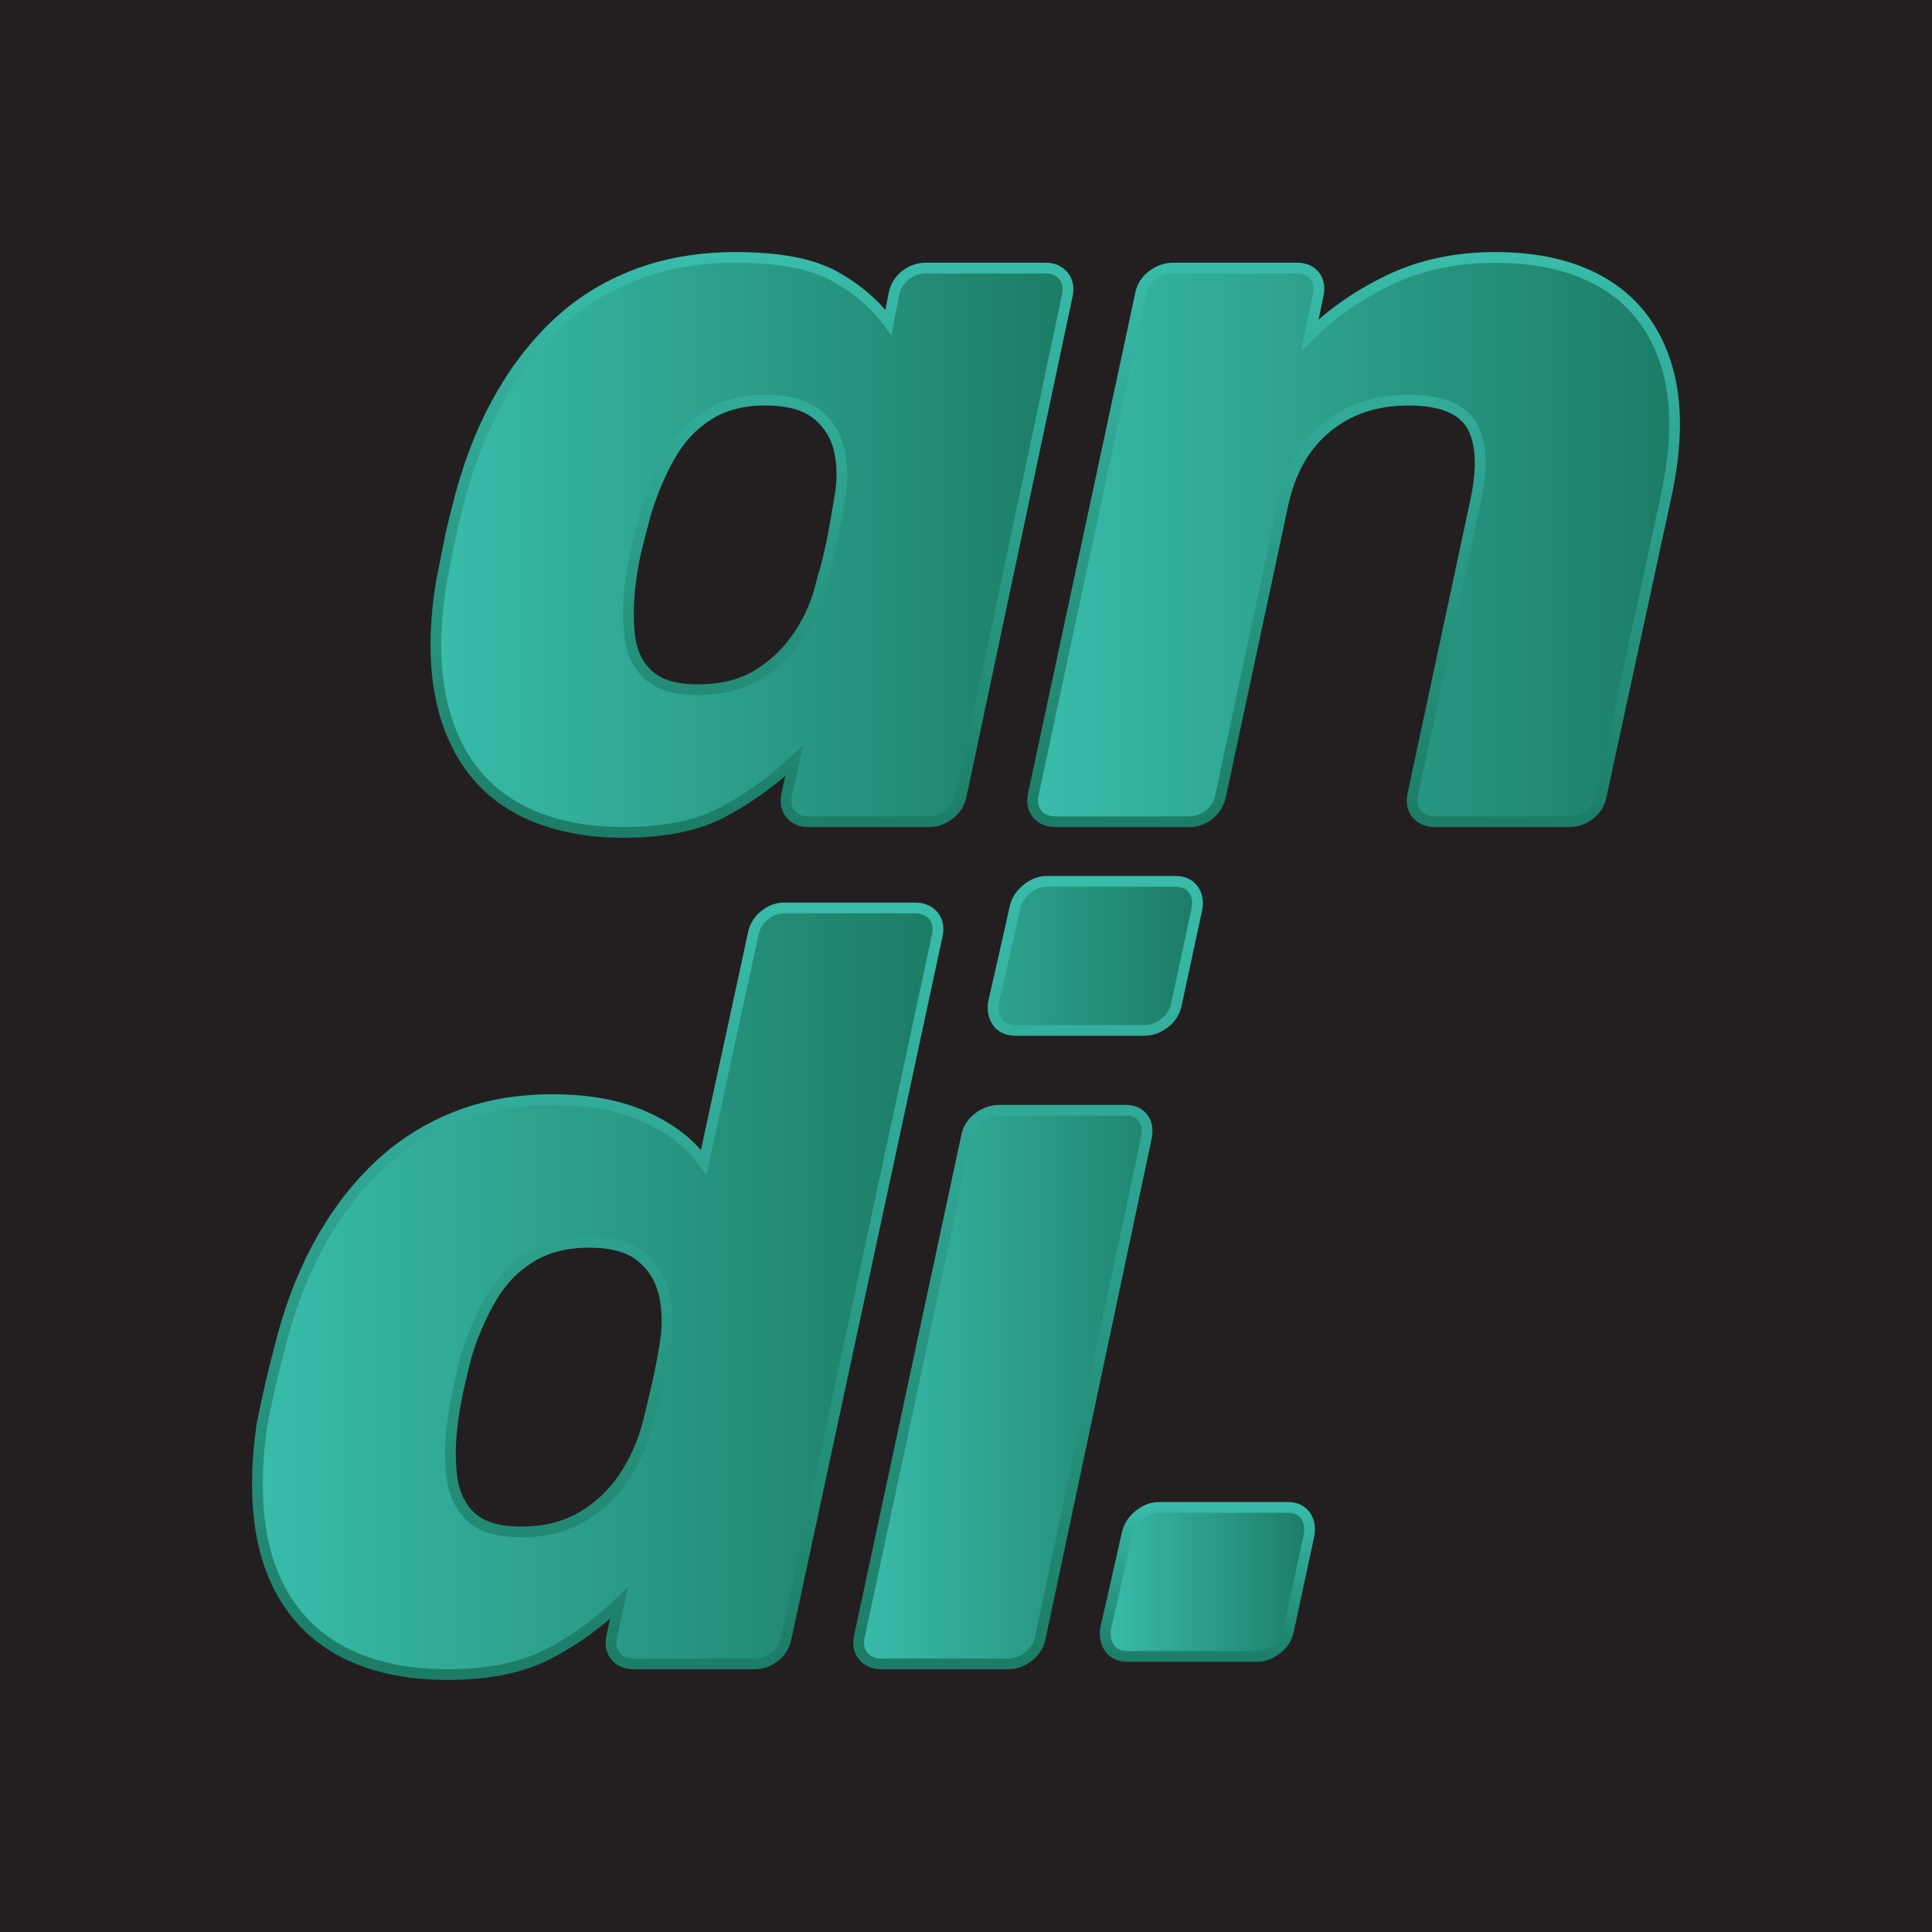
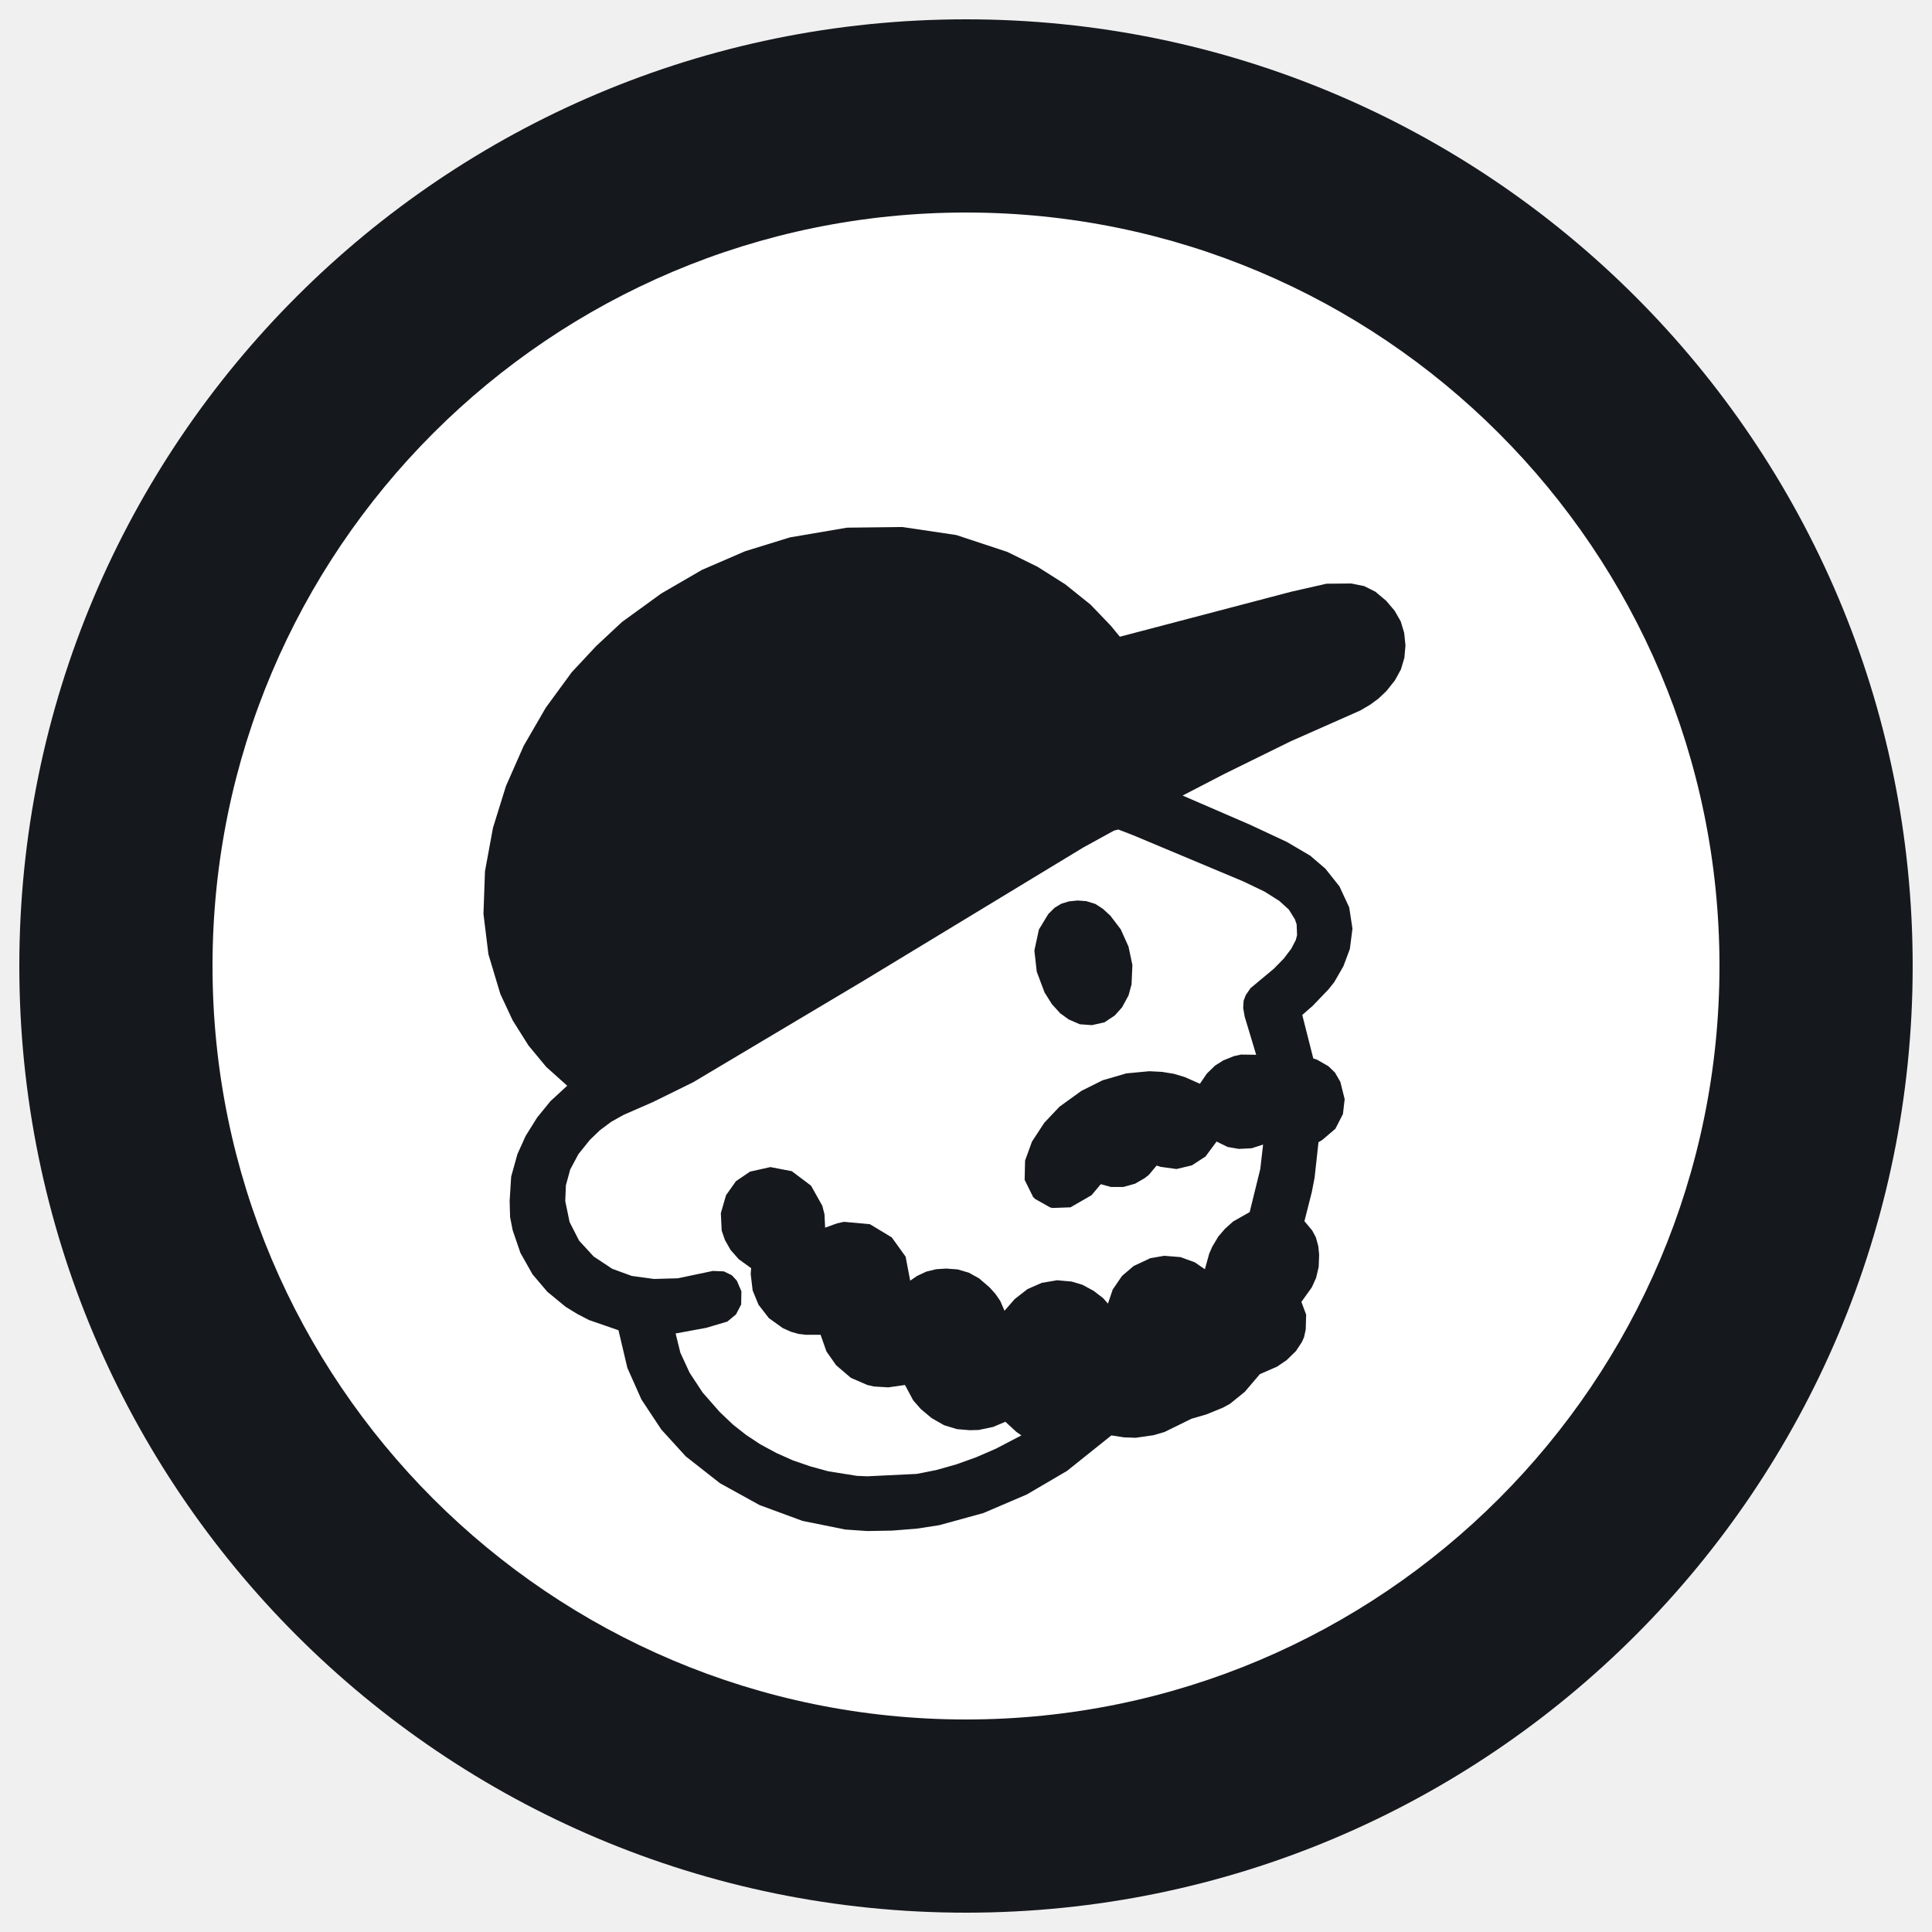
- <svg xmlns="http://www.w3.org/2000/svg" xmlns:xlink="http://www.w3.org/1999/xlink" id="Layer_1" data-name="Layer 1" viewBox="0 0 180 180">
+ <svg xmlns="http://www.w3.org/2000/svg" viewBox="0 0 100 100">
  <defs>
-     <style>
-       .cls-1 {
-         fill: url(#linear-gradient-5);
-       }
- 
-       .cls-2 {
-         fill: url(#linear-gradient-4);
-       }
- 
-       .cls-3 {
-         fill: url(#linear-gradient-3);
-       }
- 
-       .cls-4 {
-         fill: url(#linear-gradient-2);
-       }
- 
-       .cls-5 {
-         fill: #231f20;
-       }
- 
-       .cls-6 {
-         fill: url(#linear-gradient);
-       }
- 
-       .cls-7 {
-         stroke: url(#linear-gradient-10);
-       }
- 
-       .cls-7, .cls-8, .cls-9, .cls-10, .cls-11 {
-         fill: none;
-         stroke-miterlimit: 10;
-       }
- 
-       .cls-8 {
-         stroke: url(#linear-gradient-7);
-       }
- 
-       .cls-9 {
-         stroke: url(#linear-gradient-6);
-       }
- 
-       .cls-10 {
-         stroke: url(#linear-gradient-9);
-       }
- 
-       .cls-11 {
-         stroke: url(#linear-gradient-8);
-       }
-     </style>
-     <linearGradient id="linear-gradient" x1="40.611" y1="50.768" x2="99.503" y2="50.768" gradientUnits="userSpaceOnUse">
-       <stop offset=".002" stop-color="#39bcaa" />
-       <stop offset="1" stop-color="#1c7c66" />
-     </linearGradient>
-     <linearGradient id="linear-gradient-2" x1="96.205" y1="50.272" x2="156.015" y2="50.272" xlink:href="#linear-gradient" />
-     <linearGradient id="linear-gradient-3" x1="23.985" y1="120.305" x2="87.392" y2="120.305" xlink:href="#linear-gradient" />
-     <linearGradient id="linear-gradient-4" x1="80" y1="118.569" x2="111.568" y2="118.569" xlink:href="#linear-gradient" />
-     <linearGradient id="linear-gradient-5" x1="102.969" y1="147.386" x2="122.017" y2="147.386" xlink:href="#linear-gradient" />
-     <linearGradient id="linear-gradient-6" x1="70.057" y1="23.485" x2="70.057" y2="78.051" xlink:href="#linear-gradient" />
-     <linearGradient id="linear-gradient-7" x1="126.11" y1="23.485" x2="126.11" y2="77.059" xlink:href="#linear-gradient" />
-     <linearGradient id="linear-gradient-8" x1="55.688" y1="84.094" x2="55.688" y2="156.515" xlink:href="#linear-gradient" />
-     <linearGradient id="linear-gradient-9" x1="95.784" y1="81.614" x2="95.784" y2="155.524" xlink:href="#linear-gradient" />
-     <linearGradient id="linear-gradient-10" x1="112.493" y1="139.942" x2="112.493" y2="154.829" xlink:href="#linear-gradient" />
+     <clipPath id="cl-F">
+       <circle cx="50" cy="50" r="38.5" />
+     </clipPath>
  </defs>
-   <rect class="cls-5" width="180" height="180" />
-   <g>
-     <path class="cls-6" d="M58.098,77.551c-3.197,0-6.011-.513-8.441-1.538-2.432-1.024-4.38-2.544-5.843-4.562-1.466-2.017-2.432-4.464-2.897-7.341-.466-2.877-.399-6.166.2-9.87.266-1.321.5-2.496.7-3.521s.465-2.165.799-3.423c.865-3.571,2.063-6.777,3.596-9.621,1.531-2.843,3.361-5.29,5.494-7.341,2.131-2.049,4.611-3.621,7.441-4.712,2.83-1.091,5.944-1.637,9.34-1.637,4.061,0,7.142.58,9.24,1.736,2.098,1.158,3.779,2.597,5.045,4.316l.499-2.579c.133-.728.482-1.323,1.049-1.785.565-.463,1.215-.696,1.948-.696h11.188c.665,0,1.198.233,1.598.696s.532,1.058.4,1.785l-9.889,46.622c-.135.728-.5,1.324-1.099,1.785-.6.463-1.234.694-1.898.694h-11.288c-.666,0-1.198-.231-1.598-.694-.4-.462-.534-1.058-.4-1.785l.699-3.174c-2.065,1.919-4.279,3.505-6.642,4.76-2.365,1.257-5.444,1.885-9.24,1.885ZM64.99,64.259c2.263,0,4.161-.479,5.694-1.438,1.532-.958,2.797-2.198,3.796-3.72.999-1.52,1.698-3.174,2.097-4.961.4-1.321.715-2.578.949-3.769.232-1.191.45-2.414.65-3.67.332-1.652.35-3.19.05-4.612-.299-1.422-.999-2.579-2.097-3.473s-2.715-1.339-4.845-1.339c-2.065,0-3.83.463-5.294,1.389-1.466.927-2.647,2.182-3.546,3.77-.899,1.586-1.648,3.339-2.248,5.257-.266.992-.533,2.018-.799,3.076-.267,1.059-.467,2.083-.6,3.074-.267,1.919-.317,3.67-.15,5.258.165,1.588.749,2.844,1.748,3.77.999.926,2.53,1.389,4.595,1.389Z" />
-     <path class="cls-4" d="M98.353,76.559c-.734,0-1.299-.231-1.698-.694-.4-.462-.532-1.058-.4-1.785l9.989-46.622c.133-.728.499-1.323,1.099-1.785s1.264-.696,1.998-.696h11.488c.732,0,1.281.233,1.648.696.365.463.482,1.058.35,1.785l-.799,3.769c2.063-2.049,4.545-3.769,7.442-5.158,2.897-1.389,6.176-2.083,9.839-2.083,4.195,0,7.657.861,10.388,2.579,2.73,1.721,4.595,4.25,5.594,7.588.999,3.341.965,7.424-.1,12.252l-5.993,27.676c-.134.728-.484,1.324-1.049,1.785-.567.463-1.216.694-1.948.694h-12.486c-.733,0-1.298-.231-1.698-.694-.4-.462-.534-1.058-.4-1.785l5.793-27.081c.732-3.24.65-5.67-.249-7.291-.899-1.62-2.881-2.43-5.944-2.43-2.997,0-5.529.842-7.592,2.529-2.065,1.686-3.43,4.083-4.095,7.191l-5.794,27.081c-.134.728-.484,1.324-1.049,1.785-.566.463-1.183.694-1.848.694h-12.486Z" />
-     <path class="cls-3" d="M41.693,156.015c-3.264,0-6.11-.513-8.541-1.538-2.431-1.024-4.395-2.544-5.894-4.562-1.498-2.017-2.481-4.464-2.947-7.341-.466-2.877-.434-6.166.1-9.87.266-1.321.515-2.496.749-3.521.232-1.025.515-2.165.849-3.423.865-3.571,2.063-6.777,3.596-9.621,1.531-2.843,3.361-5.29,5.494-7.341,2.131-2.049,4.56-3.621,7.292-4.712,2.73-1.091,5.76-1.637,9.09-1.637,3.396,0,6.293.546,8.69,1.637,2.397,1.091,4.195,2.497,5.394,4.215l4.595-21.228c.133-.727.482-1.321,1.049-1.785.565-.462,1.181-.694,1.848-.694h12.187c.732,0,1.299.233,1.698.694.4.464.532,1.059.4,1.785l-14.084,65.471c-.134.728-.484,1.324-1.049,1.785-.567.463-1.216.694-1.948.694h-11.188c-.734,0-1.299-.231-1.698-.694-.399-.462-.534-1.058-.399-1.785l.699-3.174c-1.998,1.919-4.213,3.505-6.643,4.76-2.432,1.257-5.544,1.885-9.34,1.885ZM48.585,142.724c2.198,0,4.096-.479,5.694-1.438,1.599-.958,2.897-2.198,3.896-3.72.999-1.52,1.731-3.174,2.198-4.961.333-1.321.632-2.578.899-3.769.266-1.191.499-2.414.699-3.67.266-1.652.233-3.19-.1-4.612-.334-1.422-1.049-2.579-2.147-3.473-1.099-.893-2.715-1.339-4.845-1.339-2.132,0-3.945.463-5.444,1.389-1.498.927-2.715,2.182-3.646,3.77-.933,1.586-1.698,3.339-2.298,5.257-.267.992-.517,2.018-.749,3.076-.234,1.059-.417,2.083-.549,3.074-.267,1.919-.299,3.67-.1,5.258.2,1.588.799,2.844,1.798,3.77.999.926,2.563,1.389,4.695,1.389Z" />
-     <path class="cls-2" d="M82.147,155.024c-.734,0-1.299-.231-1.698-.694-.4-.462-.532-1.058-.4-1.785l9.989-46.622c.133-.728.499-1.323,1.099-1.785.6-.463,1.264-.696,1.998-.696h11.787c.665,0,1.181.233,1.549.696.365.463.482,1.058.35,1.785l-9.889,46.622c-.135.728-.5,1.324-1.099,1.785-.6.463-1.234.694-1.898.694h-11.787ZM94.633,96.002c-.734,0-1.283-.231-1.648-.694-.366-.463-.517-1.058-.45-1.785l1.998-8.829c.132-.727.499-1.339,1.099-1.835.599-.496,1.231-.744,1.897-.744h11.987c.732,0,1.282.248,1.648.744.365.496.482,1.109.35,1.835l-1.898,8.829c-.134.728-.499,1.323-1.099,1.785-.599.463-1.233.694-1.897.694h-11.987Z" />
-     <path class="cls-1" d="M105.082,154.329c-.734,0-1.283-.231-1.648-.694-.366-.463-.517-1.058-.45-1.785l1.998-8.829c.132-.727.499-1.339,1.099-1.835.599-.496,1.231-.744,1.897-.744h11.987c.732,0,1.282.248,1.648.744.365.496.482,1.109.35,1.835l-1.898,8.829c-.134.728-.499,1.323-1.099,1.785-.599.463-1.233.694-1.897.694h-11.987Z" />
-   </g>
-   <g>
-     <path class="cls-9" d="M58.098,77.551c-3.197,0-6.011-.513-8.441-1.538-2.432-1.024-4.38-2.544-5.843-4.562-1.466-2.017-2.432-4.464-2.897-7.341-.466-2.877-.399-6.166.2-9.87.266-1.321.5-2.496.7-3.521s.465-2.165.799-3.423c.865-3.571,2.063-6.777,3.596-9.621,1.531-2.843,3.361-5.29,5.494-7.341,2.131-2.049,4.611-3.621,7.441-4.712,2.83-1.091,5.944-1.637,9.34-1.637,4.061,0,7.142.58,9.24,1.736,2.098,1.158,3.779,2.597,5.045,4.316l.499-2.579c.133-.728.482-1.323,1.049-1.785.565-.463,1.215-.696,1.948-.696h11.188c.665,0,1.198.233,1.598.696s.532,1.058.4,1.785l-9.889,46.622c-.135.728-.5,1.324-1.099,1.785-.6.463-1.234.694-1.898.694h-11.288c-.666,0-1.198-.231-1.598-.694-.4-.462-.534-1.058-.4-1.785l.699-3.174c-2.065,1.919-4.279,3.505-6.642,4.76-2.365,1.257-5.444,1.885-9.24,1.885ZM64.99,64.259c2.263,0,4.161-.479,5.694-1.438,1.532-.958,2.797-2.198,3.796-3.72.999-1.52,1.698-3.174,2.097-4.961.4-1.321.715-2.578.949-3.769.232-1.191.45-2.414.65-3.67.332-1.652.35-3.19.05-4.612-.299-1.422-.999-2.579-2.097-3.473s-2.715-1.339-4.845-1.339c-2.065,0-3.83.463-5.294,1.389-1.466.927-2.647,2.182-3.546,3.77-.899,1.586-1.648,3.339-2.248,5.257-.266.992-.533,2.018-.799,3.076-.267,1.059-.467,2.083-.6,3.074-.267,1.919-.317,3.67-.15,5.258.165,1.588.749,2.844,1.748,3.77.999.926,2.53,1.389,4.595,1.389Z" />
-     <path class="cls-8" d="M98.353,76.559c-.734,0-1.299-.231-1.698-.694-.4-.462-.532-1.058-.4-1.785l9.989-46.622c.133-.728.499-1.323,1.099-1.785s1.264-.696,1.998-.696h11.488c.732,0,1.281.233,1.648.696.365.463.482,1.058.35,1.785l-.799,3.769c2.063-2.049,4.545-3.769,7.442-5.158,2.897-1.389,6.176-2.083,9.839-2.083,4.195,0,7.657.861,10.388,2.579,2.73,1.721,4.595,4.25,5.594,7.588.999,3.341.965,7.424-.1,12.252l-5.993,27.676c-.134.728-.484,1.324-1.049,1.785-.567.463-1.216.694-1.948.694h-12.486c-.733,0-1.298-.231-1.698-.694-.4-.462-.534-1.058-.4-1.785l5.793-27.081c.732-3.24.65-5.67-.249-7.291-.899-1.62-2.881-2.43-5.944-2.43-2.997,0-5.529.842-7.592,2.529-2.065,1.686-3.43,4.083-4.095,7.191l-5.794,27.081c-.134.728-.484,1.324-1.049,1.785-.566.463-1.183.694-1.848.694h-12.486Z" />
-     <path class="cls-11" d="M41.693,156.015c-3.264,0-6.11-.513-8.541-1.538-2.431-1.024-4.395-2.544-5.894-4.562-1.498-2.017-2.481-4.464-2.947-7.341-.466-2.877-.434-6.166.1-9.87.266-1.321.515-2.496.749-3.521.232-1.025.515-2.165.849-3.423.865-3.571,2.063-6.777,3.596-9.621,1.531-2.843,3.361-5.29,5.494-7.341,2.131-2.049,4.56-3.621,7.292-4.712,2.73-1.091,5.76-1.637,9.09-1.637,3.396,0,6.293.546,8.69,1.637,2.397,1.091,4.195,2.497,5.394,4.215l4.595-21.228c.133-.727.482-1.321,1.049-1.785.565-.462,1.181-.694,1.848-.694h12.187c.732,0,1.299.233,1.698.694.4.464.532,1.059.4,1.785l-14.084,65.471c-.134.728-.484,1.324-1.049,1.785-.567.463-1.216.694-1.948.694h-11.188c-.734,0-1.299-.231-1.698-.694-.399-.462-.534-1.058-.399-1.785l.699-3.174c-1.998,1.919-4.213,3.505-6.643,4.76-2.432,1.257-5.544,1.885-9.34,1.885ZM48.585,142.724c2.198,0,4.096-.479,5.694-1.438,1.599-.958,2.897-2.198,3.896-3.72.999-1.52,1.731-3.174,2.198-4.961.333-1.321.632-2.578.899-3.769.266-1.191.499-2.414.699-3.67.266-1.652.233-3.19-.1-4.612-.334-1.422-1.049-2.579-2.147-3.473-1.099-.893-2.715-1.339-4.845-1.339-2.132,0-3.945.463-5.444,1.389-1.498.927-2.715,2.182-3.646,3.77-.933,1.586-1.698,3.339-2.298,5.257-.267.992-.517,2.018-.749,3.076-.234,1.059-.417,2.083-.549,3.074-.267,1.919-.299,3.67-.1,5.258.2,1.588.799,2.844,1.798,3.77.999.926,2.563,1.389,4.695,1.389Z" />
-     <path class="cls-10" d="M82.147,155.024c-.734,0-1.299-.231-1.698-.694-.4-.462-.532-1.058-.4-1.785l9.989-46.622c.133-.728.499-1.323,1.099-1.785.6-.463,1.264-.696,1.998-.696h11.787c.665,0,1.181.233,1.549.696.365.463.482,1.058.35,1.785l-9.889,46.622c-.135.728-.5,1.324-1.099,1.785-.6.463-1.234.694-1.898.694h-11.787ZM94.633,96.002c-.734,0-1.283-.231-1.648-.694-.366-.463-.517-1.058-.45-1.785l1.998-8.829c.132-.727.499-1.339,1.099-1.835.599-.496,1.231-.744,1.897-.744h11.987c.732,0,1.282.248,1.648.744.365.496.482,1.109.35,1.835l-1.898,8.829c-.134.728-.499,1.323-1.099,1.785-.599.463-1.233.694-1.897.694h-11.987Z" />
-     <path class="cls-7" d="M105.082,154.329c-.734,0-1.283-.231-1.648-.694-.366-.463-.517-1.058-.45-1.785l1.998-8.829c.132-.727.499-1.339,1.099-1.835.599-.496,1.231-.744,1.897-.744h11.987c.732,0,1.282.248,1.648.744.365.496.482,1.109.35,1.835l-1.898,8.829c-.134.728-.499,1.323-1.099,1.785-.599.463-1.233.694-1.897.694h-11.987Z" />
+   <circle cx="50" cy="50" r="49" fill="#15181D" />
+   <circle cx="50" cy="50" r="39" fill="#FFFFFF" />
+   <g clip-path="url(#cl-F)" fill="#15181D">
+     <g transform="translate(50 51) scale(1.12) translate(-50 -50)">
+       <path d="M65.01 38.72L61.94 40.23L60.01 41.23L63.13 42.58L64.84 43.38L65.91 44.01L66.61 44.61L67.26 45.43L67.71 46.4L67.86 47.38L67.74 48.32L67.44 49.12L67.02 49.85L66.75 50.19L66.02 50.95L65.54 51.37L66.05 53.38L66.23 53.44L66.75 53.74L67.05 54.03L67.3 54.46L67.5 55.26L67.42 55.95L67.07 56.63L66.46 57.15L66.29 57.25L66.11 58.89L65.98 59.56L65.64 60.9L66 61.33L66.17 61.65L66.28 62.05L66.32 62.44L66.3 63.01L66.18 63.52L65.98 63.96L65.5 64.63L65.72 65.22L65.7 65.91L65.62 66.27L65.52 66.49L65.25 66.9L64.82 67.32L64.38 67.62L63.58 67.97L62.88 68.79L62.2 69.34L61.87 69.52L61.11 69.83L60.42 70.03L59.18 70.64L58.67 70.79L57.84 70.91L57.3 70.89L56.72 70.8L54.67 72.44L52.81 73.53L50.8 74.39L48.76 74.95L47.72 75.11L46.58 75.2L45.44 75.22L44.42 75.15L42.44 74.75L40.46 74.02L38.63 73.01L37.05 71.77L35.92 70.53L35 69.14L34.35 67.68L33.94 65.94L32.58 65.47L32.04 65.19L31.5 64.86L30.65 64.16L29.97 63.36L29.41 62.37L29.05 61.32L28.93 60.71L28.91 59.96L28.98 58.84L29.27 57.8L29.65 56.96L30.18 56.11L30.8 55.35L31.57 54.64L30.6 53.77L29.78 52.78L29.05 51.62L28.48 50.4L27.93 48.57L27.7 46.7L27.77 44.73L28.14 42.72L28.74 40.79L29.56 38.93L30.58 37.17L31.78 35.53L32.91 34.32L34.1 33.21L35.92 31.89L37.8 30.8L39.79 29.94L41.86 29.3L44.5 28.85L47.06 28.82L49.55 29.19L51.91 29.97L53.31 30.66L54.59 31.47L55.76 32.41L56.69 33.38L57.11 33.89L65.03 31.81L66.66 31.44L67.81 31.43L68.4 31.55L68.92 31.81L69.42 32.23L69.81 32.69L70.09 33.18L70.25 33.71L70.31 34.29L70.26 34.86L70.1 35.4L69.82 35.91L69.43 36.4L69.06 36.75L68.68 37.03L68.22 37.3ZM36.8 66.98L37.23 67.91L37.83 68.82L38.62 69.72L39.23 70.3L39.84 70.78L40.49 71.21L41.23 71.61L41.99 71.95L42.8 72.23L43.64 72.46L44.96 72.67L45.44 72.69L47.72 72.58L48.63 72.4L49.55 72.14L50.47 71.81L51.37 71.42L52.56 70.8L52.33 70.64L51.82 70.17L51.25 70.41L50.58 70.55L50.17 70.56L49.58 70.51L48.99 70.33L48.41 70L47.91 69.58L47.56 69.18L47.18 68.47L46.41 68.58L45.75 68.54L45.44 68.47L44.68 68.14L44 67.56L43.55 66.92L43.28 66.15L42.6 66.15L42.26 66.11L41.91 66.01L41.53 65.84L40.89 65.38L40.41 64.76L40.14 64.1L40.05 63.34L40.07 63.07L39.5 62.66L39.12 62.23L38.86 61.77L38.71 61.34L38.67 60.53L38.91 59.7L39.37 59.05L40.02 58.61L40.96 58.4L41.95 58.59L42.84 59.26L43.36 60.19L43.46 60.58L43.49 61.2L44.04 61L44.36 60.93L45.56 61.04L46.57 61.65L47.21 62.54L47.42 63.65L47.74 63.43L48.17 63.23L48.62 63.12L49.09 63.09L49.62 63.13L50.13 63.28L50.6 63.54L51.08 63.95L51.36 64.26L51.58 64.58L51.78 65.04L52.25 64.5L52.84 64.04L53.5 63.75L54.21 63.63L54.88 63.69L55.38 63.84L55.9 64.12L56.34 64.46L56.56 64.71L56.78 64.06L57.21 63.43L57.75 62.97L58.52 62.61L59.16 62.5L59.91 62.56L60.57 62.8L61.04 63.12L61.24 62.4L61.38 62.08L61.66 61.61L61.97 61.25L62.35 60.91L63.11 60.48L63.6 58.49L63.73 57.36L63.2 57.53L62.61 57.56L62.09 57.47L61.58 57.22L61.07 57.91L60.44 58.32L59.73 58.49L59 58.39L58.81 58.33L58.45 58.76L58.26 58.91L57.81 59.17L57.27 59.32L56.7 59.32L56.23 59.19L55.8 59.7L54.83 60.26L53.99 60.29L53.88 60.26L53.19 59.87L53.1 59.78L52.71 58.99L52.73 58.1L53.05 57.22L53.62 56.35L54.32 55.61L55.33 54.88L56.31 54.39L57.41 54.07L58.47 53.97L59.06 54L59.61 54.09L60.11 54.24L60.81 54.55L61.13 54.08L61.51 53.71L61.89 53.47L62.39 53.27L62.71 53.2L63.41 53.21L62.88 51.45L62.81 51.05L62.83 50.71L62.93 50.45L63.15 50.13L64.23 49.23L64.69 48.76L65.03 48.31L65.24 47.91L65.3 47.68L65.28 47.18L65.2 46.95L64.92 46.5L64.48 46.1L63.8 45.67L62.82 45.2L57.74 43.07L57.04 42.8L56.84 42.85L55.42 43.63L45.28 49.78L37.39 54.48L35.52 55.4L34.17 55.99L33.6 56.31L33.09 56.69L32.62 57.14L32.09 57.8L31.71 58.51L31.51 59.24L31.48 59.97L31.68 60.94L32.12 61.8L32.79 62.53L33.65 63.1L34.55 63.43L35.58 63.57L36.68 63.54L38.3 63.2L38.81 63.22L39.18 63.4L39.41 63.65L39.62 64.14L39.61 64.75L39.37 65.21L38.97 65.54L37.99 65.83L36.58 66.09Z" />
+       <path d="M55.56 46.11L55.98 46.24L56.32 46.46L56.67 46.78L57.15 47.41L57.51 48.21L57.69 49.06L57.65 49.96L57.51 50.47L57.21 51.02L56.88 51.39L56.4 51.71L55.82 51.84L55.26 51.8L54.75 51.58L54.35 51.29L53.97 50.87L53.63 50.33L53.27 49.37L53.16 48.39L53.37 47.42L53.8 46.71L54.09 46.42L54.4 46.23L54.76 46.12L55.16 46.08Z" />
+     </g>
  </g>
</svg>
